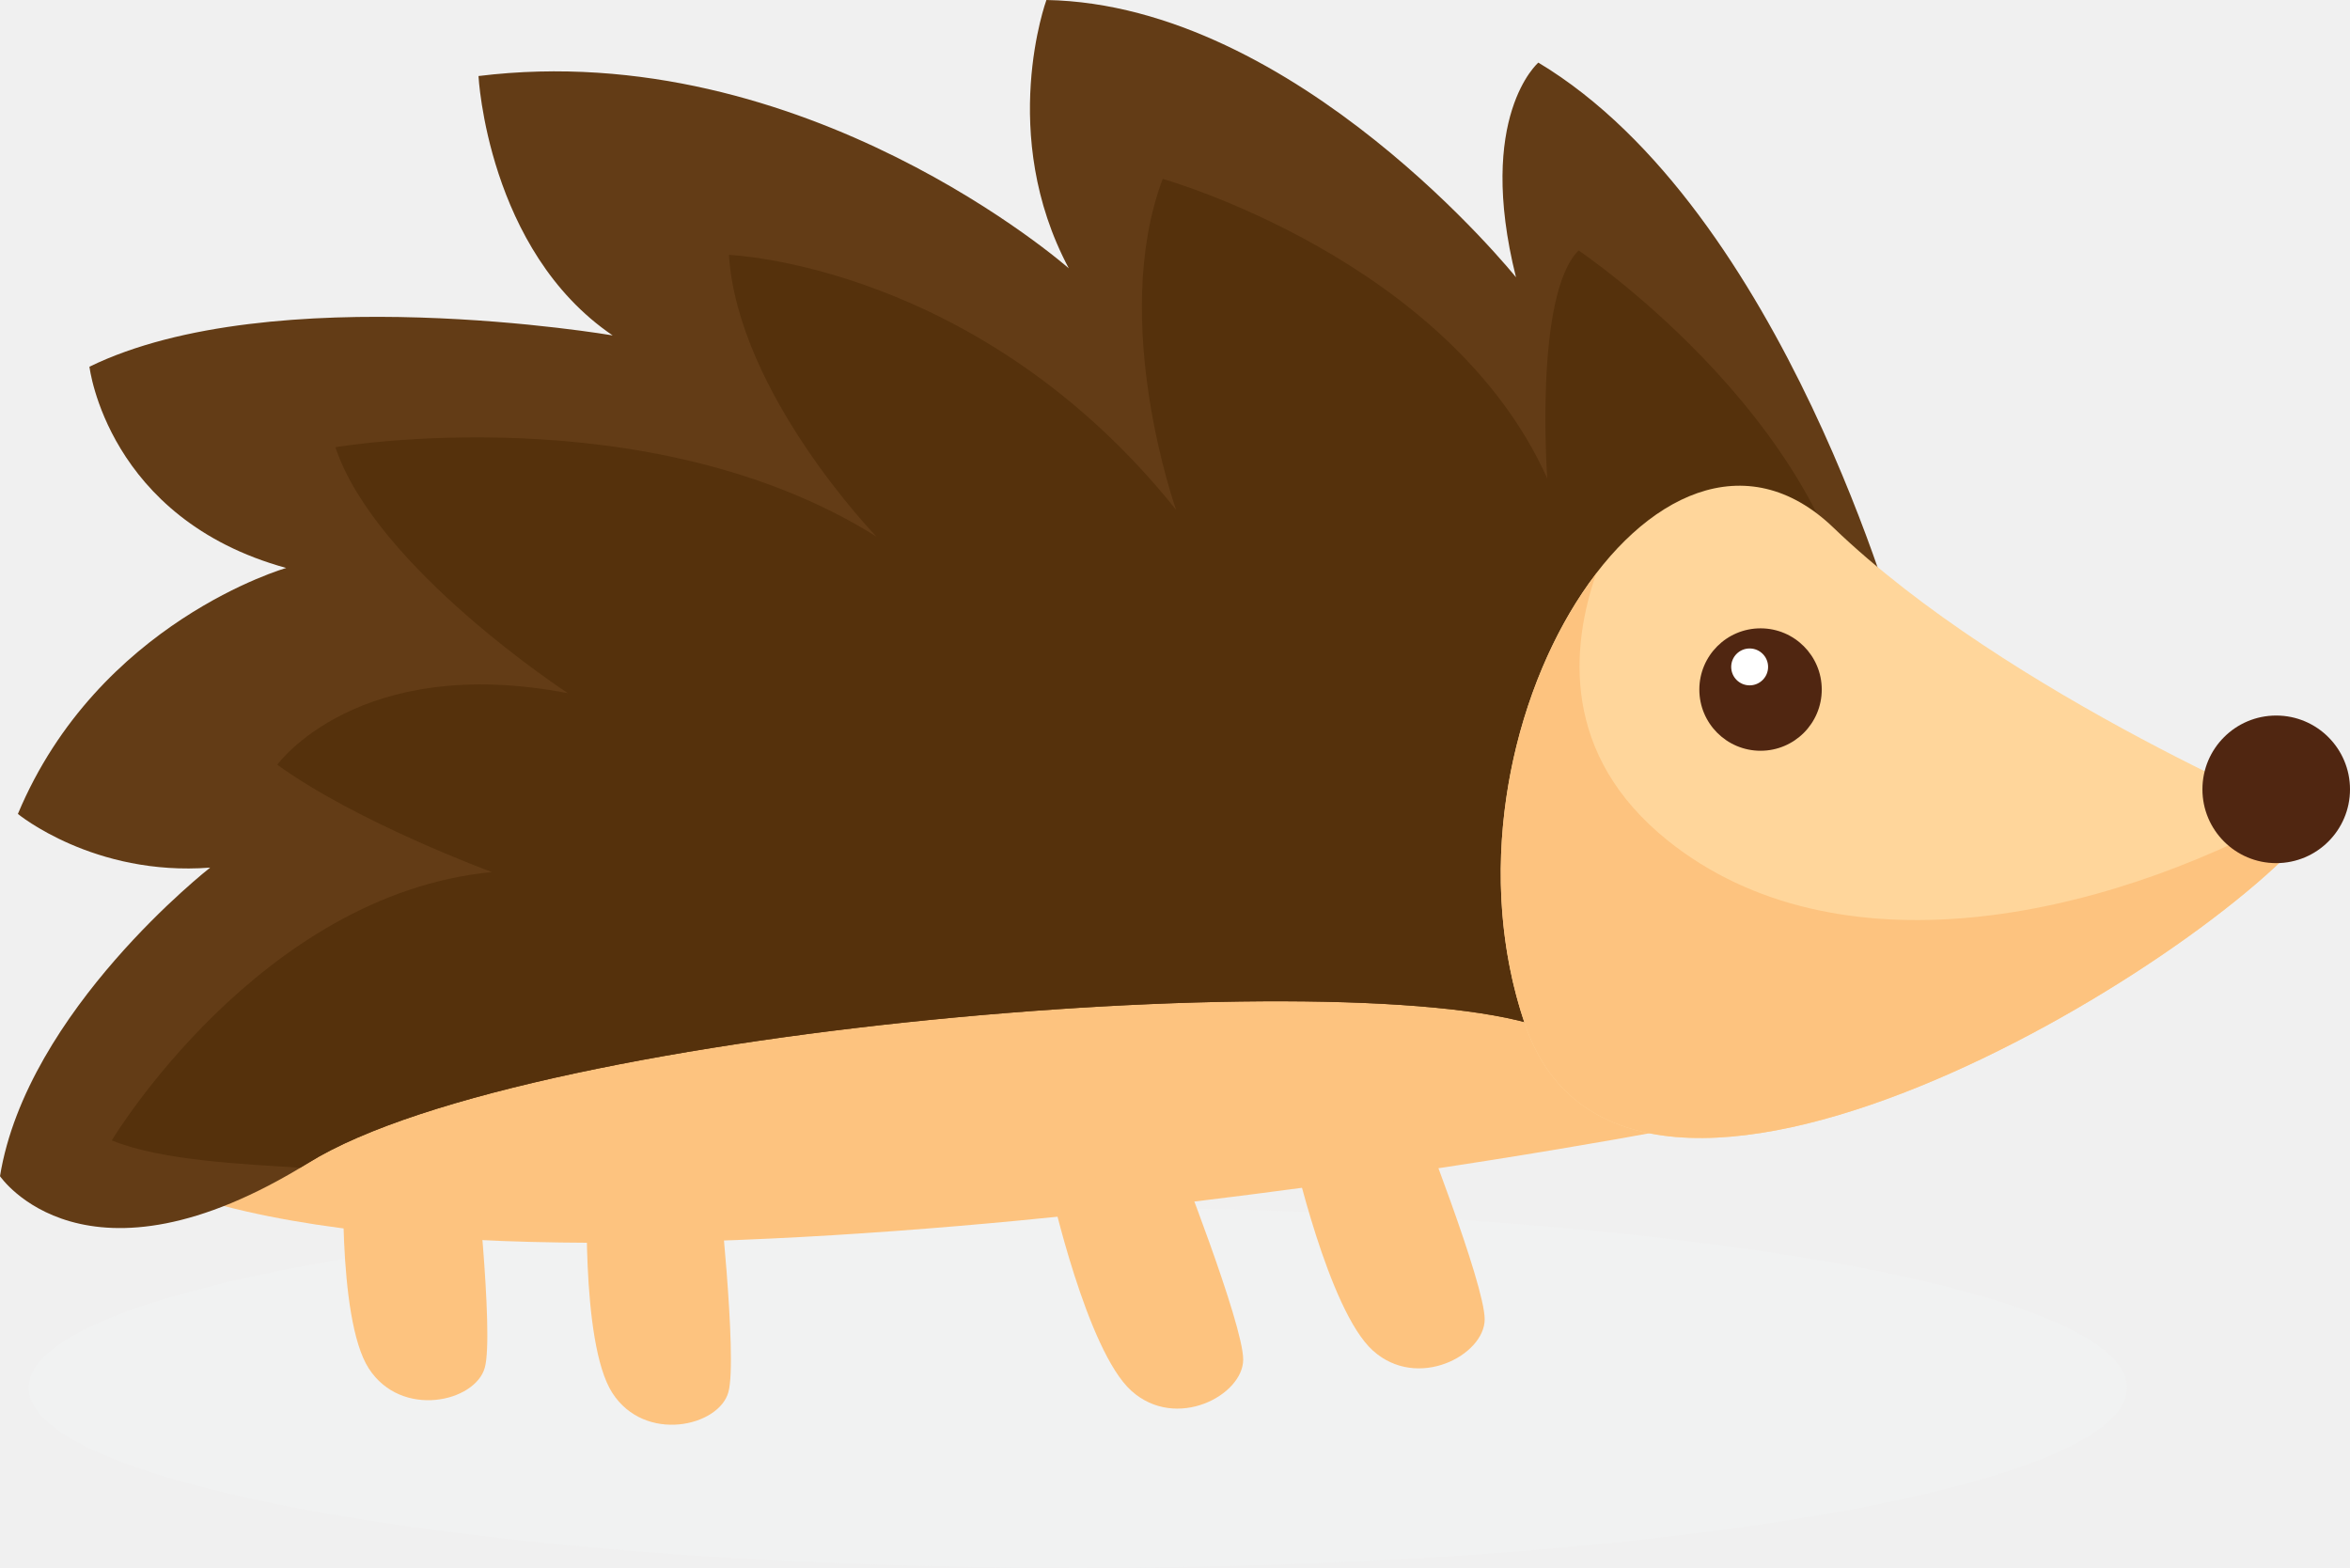
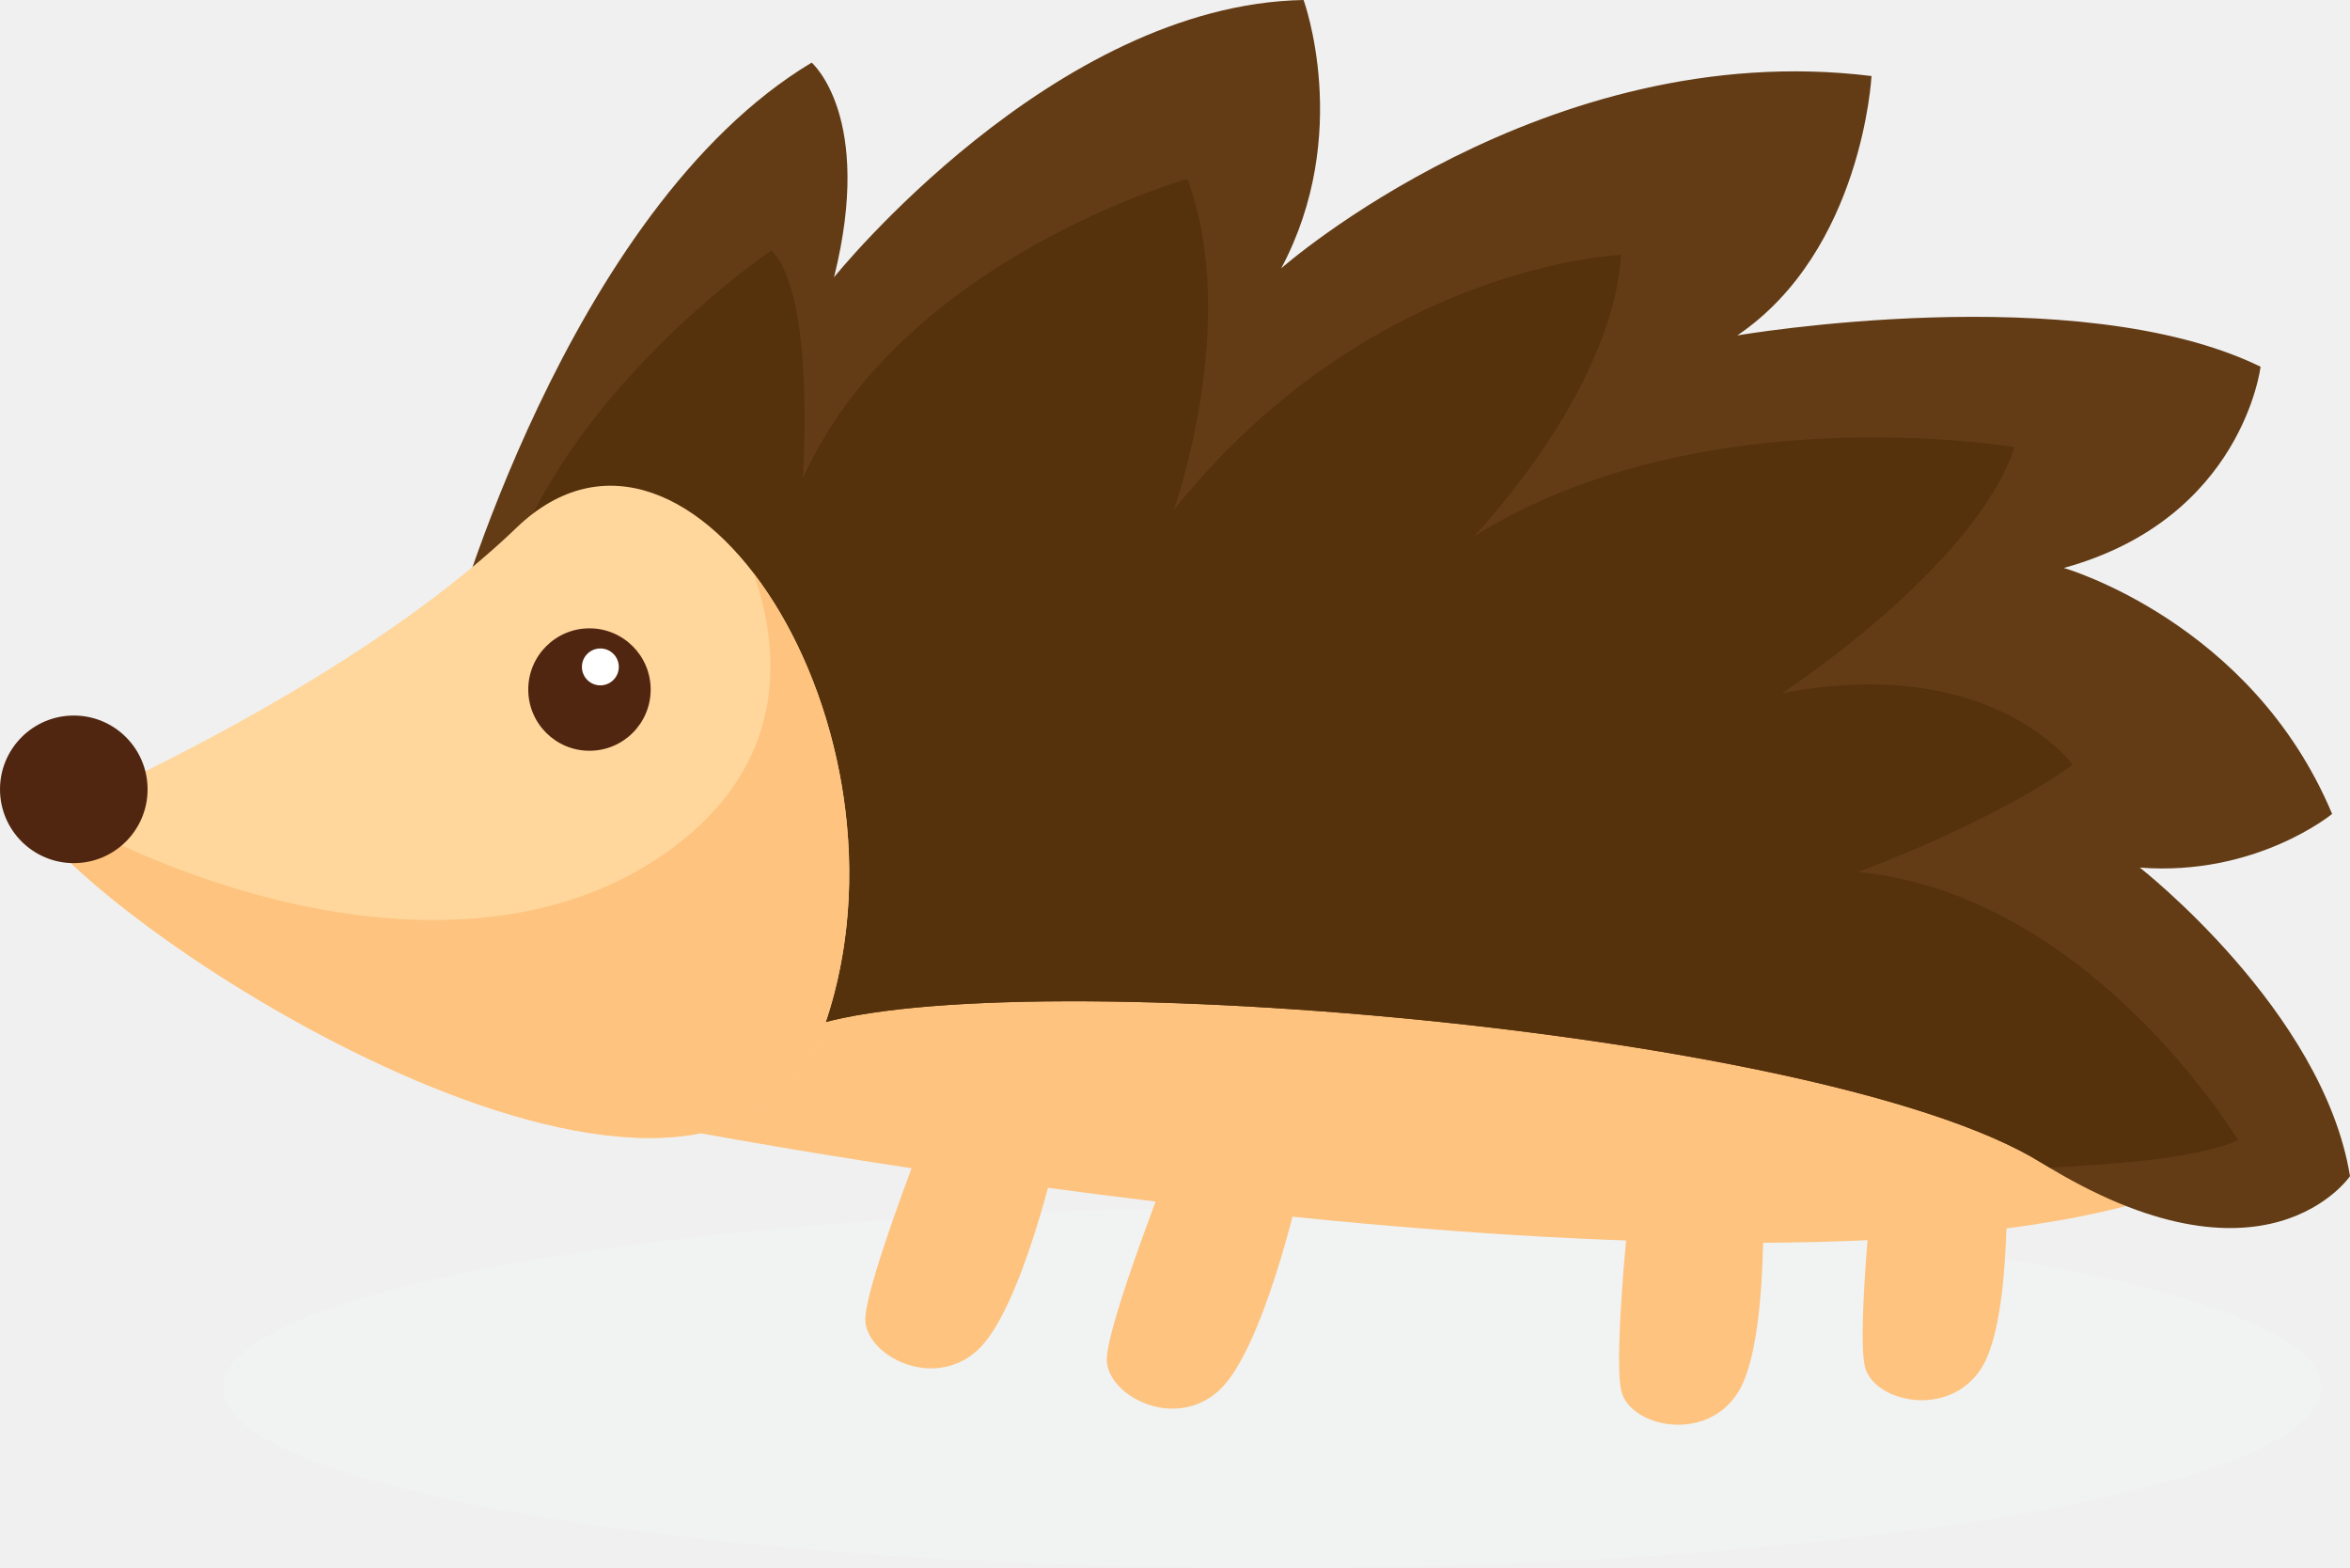
<svg xmlns="http://www.w3.org/2000/svg" width="68.602mm" height="45.766mm" viewBox="0 0 243.076 162.162" id="svg4936" version="1.1">
  <defs id="defs4938">
    <clipPath clipPathUnits="userSpaceOnUse" id="clipPath3523">
      <path d="m 79.464,544.67 173.637,0 0,-29.804 -173.637,0 0,29.804 z" id="path3525" />
    </clipPath>
  </defs>
  <g id="layer1" transform="translate(-127.733,-76.99537)">
-     <g transform="matrix(1.25,0,0,-1.25,31.36095,882.7402)" id="g3519">
+     <g transform="matrix(-1.25,0,0,-1.25,467.1814,882.7402)" id="g3519">
      <g id="g3521" />
      <g id="g3527">
        <g id="g3529" clip-path="url(#clipPath3523)">
          <g id="g3531" transform="translate(253.1014,529.7681)">
            <path id="path3533" style="fill:#f1f2f2;fill-opacity:1;fill-rule:nonzero;stroke:none" d="m 0,0 c 0,-8.23 -38.87,-14.902 -86.818,-14.902 -47.949,0 -86.819,6.672 -86.819,14.902 0,8.23 38.87,14.902 86.819,14.902 C -38.87,14.902 0,8.23 0,0" />
          </g>
        </g>
      </g>
    </g>
-     <g transform="matrix(1.25,0,0,-1.25,299.3433,194.0235)" id="g3711">
+     <g transform="matrix(-1.25,0,0,-1.25,199.199,194.0235)" id="g3711">
      <path id="path3713" style="fill:#fdc37f;fill-opacity:1;fill-rule:nonzero;stroke:none" d="m 0,0 c 0,0 -87.702,-16.652 -122.117,-5.181 -23.278,7.76 63.279,33.305 63.279,33.305 L -10.731,20.353 0,0 Z" />
    </g>
-     <g transform="matrix(1.25,0,0,-1.25,261.4133,195.8737)" id="g3715">
+     <g transform="matrix(-1.25,0,0,-1.25,237.1291,195.8737)" id="g3715">
      <path id="path3717" style="fill:#fdc37f;fill-opacity:1;fill-rule:nonzero;stroke:none" d="m 0,0 c 0,0 2.96,-13.322 6.661,-16.652 3.7,-3.331 9.251,-0.37 9.251,2.59 0,2.96 -5.551,17.022 -5.551,17.022 L 0,0 Z" />
    </g>
-     <g transform="matrix(1.25,0,0,-1.25,236.4349,200.0369)" id="g3719">
+     <g transform="matrix(-1.25,0,0,-1.25,262.1075,200.0369)" id="g3719">
      <path id="path3721" style="fill:#fdc37f;fill-opacity:1;fill-rule:nonzero;stroke:none" d="m 0,0 c 0,0 2.96,-13.322 6.661,-16.652 3.7,-3.331 9.251,-0.37 9.251,2.59 0,2.96 -5.551,17.022 -5.551,17.022 L 0,0 Z" />
    </g>
-     <g transform="matrix(1.25,0,0,-1.25,188.4962,198.7962)" id="g3723">
+     <g transform="matrix(-1.25,0,0,-1.25,310.0462,198.7962)" id="g3723">
      <path id="path3725" style="fill:#fdc37f;fill-opacity:1;fill-rule:nonzero;stroke:none" d="m 0,0 c 0,0 -0.638,-13.632 2.059,-17.817 2.697,-4.184 8.83,-2.784 9.607,0.073 0.776,2.857 -0.891,17.882 -0.891,17.882 L 0,0 Z" />
    </g>
-     <g transform="matrix(1.25,0,0,-1.25,163.3004,196.2607)" id="g3727">
+     <g transform="matrix(-1.25,0,0,-1.25,335.242,196.2607)" id="g3727">
      <path id="path3729" style="fill:#fdc37f;fill-opacity:1;fill-rule:nonzero;stroke:none" d="m 0,0 c 0,0 -0.638,-13.632 2.059,-17.816 2.697,-4.185 8.83,-2.784 9.607,0.072 0.777,2.857 -0.891,17.882 -0.891,17.882 L 0,0 Z" />
    </g>
-     <g transform="matrix(1.25,0,0,-1.25,324.3218,143.1416)" id="g3731">
+     <g transform="matrix(-1.25,0,0,-1.25,174.2206,143.1416)" id="g3731">
      <path id="path3733" style="fill:#633c16;fill-opacity:1;fill-rule:nonzero;stroke:none" d="m 0,0 c 0,0 -9.621,35.525 -29.974,47.736 0,0 -5.181,-4.44 -1.85,-17.762 0,0 -18.133,22.573 -38.856,22.943 0,0 -4.07,-11.101 1.851,-22.203 0,0 -21.833,19.243 -48.847,15.912 0,0 0.74,-14.432 11.102,-21.463 0,0 -28.124,4.811 -43.296,-2.59 0,0 1.48,-12.582 16.282,-16.652 0,0 -15.542,-4.441 -22.203,-20.353 0,0 6.291,-5.181 15.912,-4.441 0,0 -15.172,-11.841 -17.392,-25.533 0,0 7.031,-10.362 25.533,1.11 18.503,11.472 89.922,17.022 103.244,10.732 C -15.172,-38.855 -0.37,-4.441 0,0" />
    </g>
-     <g transform="matrix(1.25,0,0,-1.25,320.1587,146.3794)" id="g3735">
+     <g transform="matrix(-1.25,0,0,-1.25,178.3836,146.3794)" id="g3735">
      <path id="path3737" style="fill:#55310c;fill-opacity:1;fill-rule:nonzero;stroke:none" d="m 0,0 c -0.74,19.612 -23.313,34.785 -23.313,34.785 -3.701,-3.701 -2.591,-18.873 -2.591,-18.873 -8.14,18.132 -31.824,24.793 -31.824,24.793 -4.441,-11.841 1.11,-27.383 1.11,-27.383 -16.282,20.352 -37.005,21.093 -37.005,21.093 0.741,-11.472 12.212,-23.313 12.212,-23.313 -18.873,11.841 -44.776,7.4 -44.776,7.4 3.331,-9.991 19.242,-20.352 19.242,-20.352 -17.392,3.33 -24.053,-5.921 -24.053,-5.921 6.661,-4.811 17.763,-8.881 17.763,-8.881 -19.243,-1.851 -31.455,-22.203 -31.455,-22.203 4.145,-1.707 11.162,-1.968 15.586,-2.265 0.233,0.14 0.46,0.268 0.697,0.414 18.502,11.472 89.922,17.023 103.244,10.732 0.408,-0.193 0.818,-0.346 1.229,-0.464 C -13.553,-23.756 0.468,-12.399 0,0" />
    </g>
-     <g transform="matrix(1.25,0,0,-1.25,317.3834,131.5776)" id="g3739">
+     <g transform="matrix(-1.25,0,0,-1.25,181.159,131.5776)" id="g3739">
      <path id="path3741" style="fill:#ffd69b;fill-opacity:1;fill-rule:nonzero;stroke:none" d="m 0,0 c -14.426,13.872 -33.86,-16.652 -25.533,-41.076 8.326,-24.423 56.617,4.996 65.498,16.653 0,0 -25.533,10.546 -39.965,24.423" />
    </g>
-     <g transform="matrix(1.25,0,0,-1.25,367.3401,162.1067)" id="g3743">
+     <g transform="matrix(-1.25,0,0,-1.25,131.2022,162.1067)" id="g3743">
      <path id="path3745" style="fill:#fdc37f;fill-opacity:1;fill-rule:nonzero;stroke:none" d="M 0,0 C 0,0 -0.702,0.291 -1.921,0.829 -18.003,-8.05 -39.749,-12.606 -53.658,-1.48 -62.534,5.622 -61.694,14.583 -59.6,20.622 -66.295,11.876 -70.053,-3.293 -65.499,-16.652 -57.173,-41.076 -8.881,-11.657 0,0" />
    </g>
-     <g transform="matrix(1.25,0,0,-1.25,370.8093,158.6375)" id="g3747">
+     <g transform="matrix(-1.25,0,0,-1.25,127.733,158.6375)" id="g3747">
      <path id="path3749" style="fill:#502611;fill-opacity:1;fill-rule:nonzero;stroke:none" d="m 0,0 c 0,-3.372 -2.734,-6.106 -6.106,-6.106 -3.372,0 -6.106,2.734 -6.106,6.106 0,3.372 2.734,6.106 6.106,6.106 C -2.734,6.106 0,3.372 0,0" />
    </g>
-     <g transform="matrix(1.25,0,0,-1.25,316.1692,148.3166)" id="g3751">
+     <g transform="matrix(-1.25,0,0,-1.25,182.3732,148.3166)" id="g3751">
      <path id="path3753" style="fill:#502611;fill-opacity:1;fill-rule:nonzero;stroke:none" d="m 0,0 c 0,-2.797 -2.268,-5.065 -5.065,-5.065 -2.797,0 -5.065,2.268 -5.065,5.065 0,2.797 2.268,5.065 5.065,5.065 C -2.268,5.065 0,2.797 0,0" />
    </g>
-     <g transform="matrix(1.25,0,0,-1.25,310.6184,145.9749)" id="g3755">
+     <g transform="matrix(-1.25,0,0,-1.25,187.924,145.9749)" id="g3755">
      <path id="path3757" style="fill:#ffffff;fill-opacity:1;fill-rule:nonzero;stroke:none" d="m 0,0 c 0,-0.843 -0.683,-1.526 -1.527,-1.526 -0.843,0 -1.526,0.683 -1.526,1.526 0,0.843 0.683,1.526 1.526,1.526 C -0.683,1.526 0,0.843 0,0" />
    </g>
  </g>
</svg>
